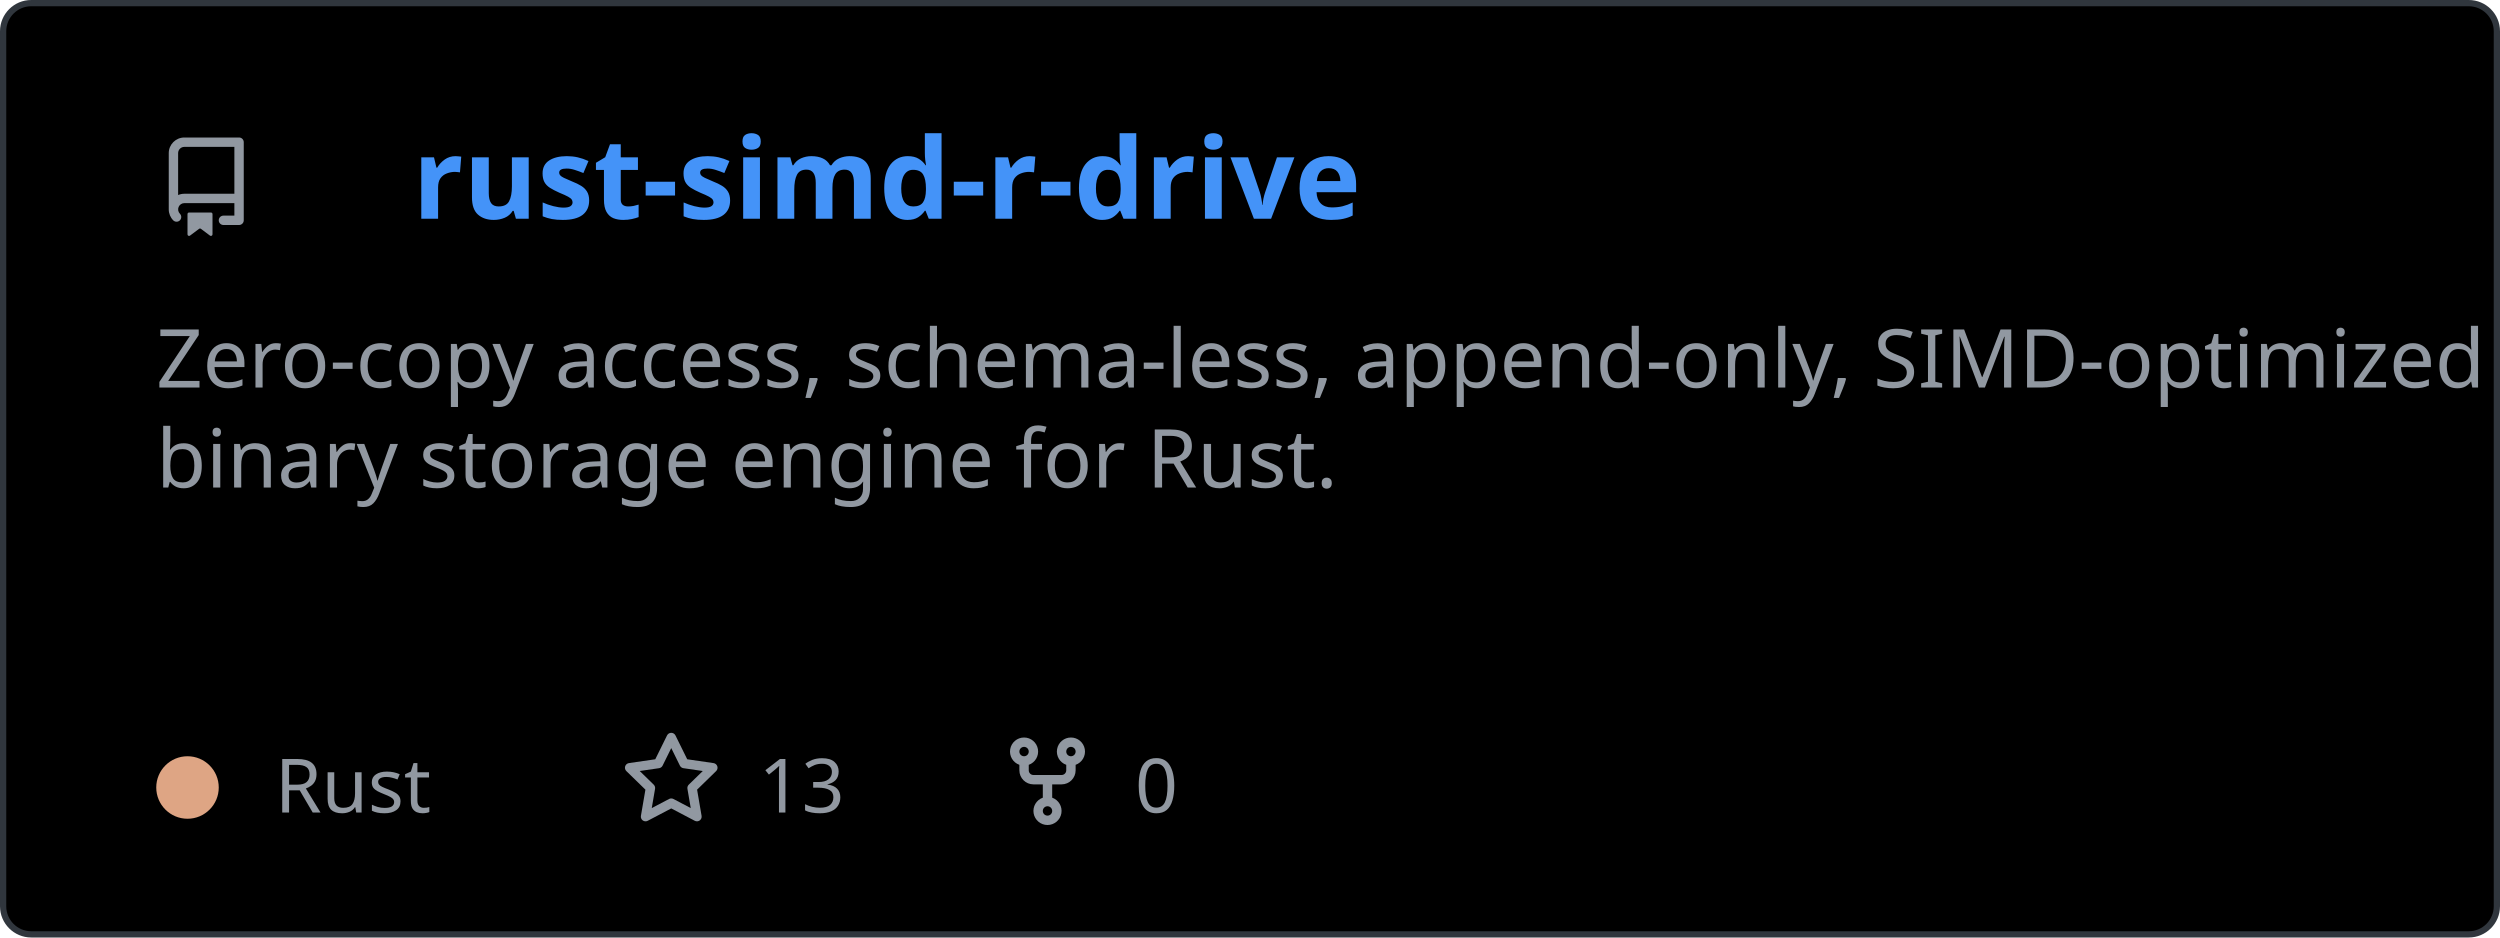
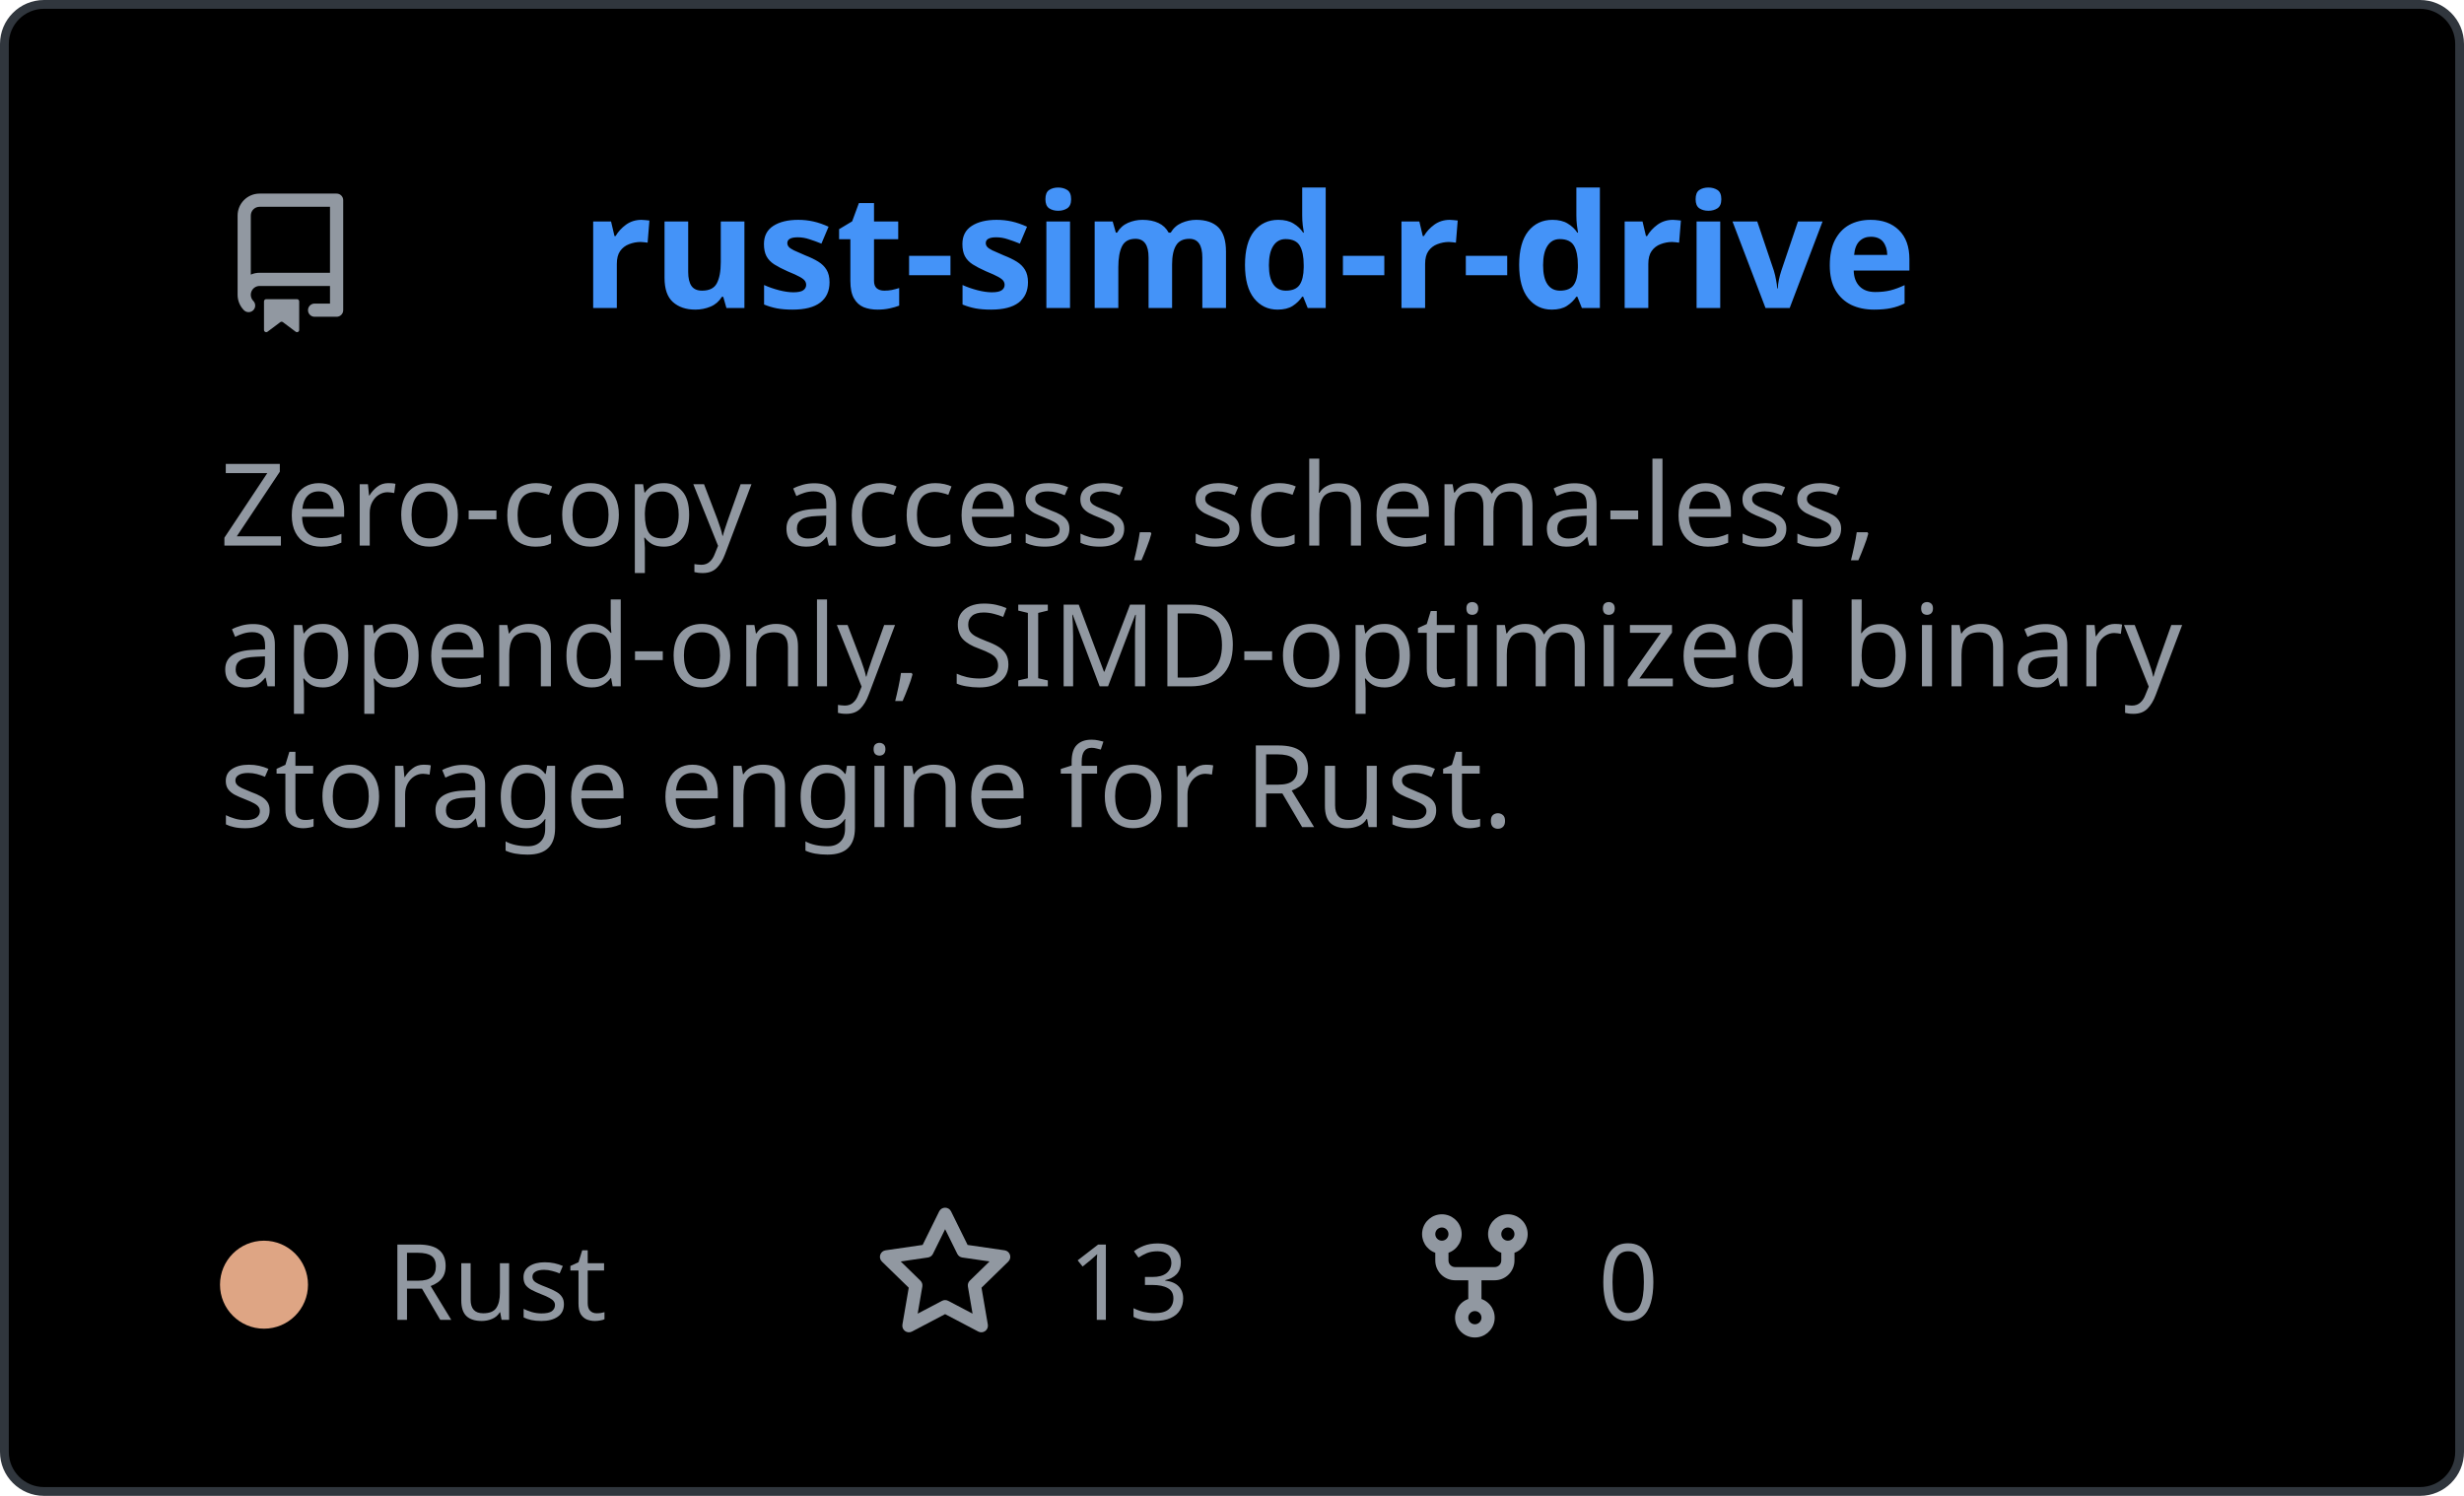
- <svg xmlns="http://www.w3.org/2000/svg" width="400.0" height="150.0" viewBox="0 0 400.0 150.0" role="img" font-family="Helvetica, Arial, sans-serif">
+ <svg xmlns="http://www.w3.org/2000/svg" width="280.0" height="170.0" viewBox="0 0 280.0 170.0" role="img" font-family="Helvetica, Arial, sans-serif">
  <style>.pname { font: 600 18px 'Segoe UI', Ubuntu, Sans-Serif; fill: #4493f8; } .pdesc { font: 400 13px 'Segoe UI', Ubuntu, Sans-Serif; fill: #9198a1; } .pfoot { font: 400 12px 'Segoe UI', Ubuntu, Sans-Serif; fill: #9198a1; }</style>
  <a href="https://github.com/jzombie/rust-simd-r-drive">
-     <rect x="0.5" y="0.5" width="399.0" height="149.0" rx="4.5" fill="#000000" stroke="#30363d" />
+     <rect x="0.5" y="0.5" width="279.0" height="169.0" rx="4.5" fill="#000000" stroke="#30363d" />
    <g transform="translate(25,35)">
      <svg x="0" y="-13" width="16" height="16" viewBox="0 0 16 16" version="1.1" fill="#9198a1">
        <path fill-rule="evenodd" d="M2 2.5A2.5 2.5 0 014.5 0h8.75a.75.75 0 01.75.75v12.5a.75.75 0 01-.75.75h-2.5a.75.75 0 110-1.5h1.75v-2h-8a1 1 0 00-.714 1.7.75.75 0 01-1.072 1.05A2.495 2.495 0 012 11.5v-9zm10.5-1V9h-8c-.356 0-.694.074-1 .208V2.5a1 1 0 011-1h8zM5 12.25v3.25a.25.25 0 00.4.2l1.45-1.087a.25.25 0 01.3 0L8.6 15.7a.25.25 0 00.4-.2v-3.25a.25.25 0 00-.25-.25h-3.5a.25.25 0 00-.25.25z" />
      </svg>
      <text x="41" y="0" class="pname">rust-simd-r-drive</text>
    </g>
-     <text x="25" y="62" class="pdesc">Zero-copy access, schema-less, append-only, SIMD-optimized</text>
-     <text x="25" y="78" class="pdesc">binary storage engine for Rust.</text>
-     <g transform="translate(30,130.0)" class="pfoot">
+     <text x="25" y="62" class="pdesc">Zero-copy access, schema-less,</text>
+     <text x="25" y="78" class="pdesc">append-only, SIMD-optimized binary</text>
+     <text x="25" y="94" class="pdesc">storage engine for Rust.</text>
+     <g transform="translate(30,150.0)" class="pfoot">
      <circle cx="0" cy="-4" r="5" fill="#dea584" />
      <text x="14" y="0">Rust</text>
      <g transform="translate(69.4,0)">
        <svg x="0" y="-13" width="16" height="16" viewBox="0 0 16 16" version="1.1" fill="#9198a1">
          <path fill-rule="evenodd" d="M8 .25a.75.75 0 01.673.418l1.882 3.815 4.21.612a.75.75 0 01.416 1.279l-3.046 2.97.719 4.192a.75.75 0 01-1.088.791L8 12.347l-3.766 1.98a.75.75 0 01-1.088-.79l.72-4.194L.818 6.374a.75.75 0 01.416-1.28l4.21-.611L7.327.668A.75.75 0 018 .25zm0 2.445L6.615 5.5a.75.75 0 01-.564.41l-3.097.45 2.24 2.184a.75.75 0 01.216.664l-.528 3.084 2.769-1.456a.75.75 0 01.698 0l2.77 1.456-.53-3.084a.75.75 0 01.216-.664l2.24-2.183-3.096-.45a.75.75 0 01-.564-.41L8 2.694v.001z" />
        </svg>
        <text x="22" y="0">13</text>
      </g>
      <g transform="translate(129.6,0)">
        <svg x="0" y="-13" width="16" height="16" viewBox="0 0 16 16" version="1.1" fill="#9198a1">
          <path fill-rule="evenodd" d="M5 3.25a.75.75 0 11-1.5 0 .75.75 0 011.5 0zm0 2.122a2.25 2.25 0 10-1.5 0v.878A2.25 2.25 0 005.75 8.5h1.5v2.128a2.251 2.251 0 101.5 0V8.5h1.5a2.25 2.25 0 002.25-2.25v-.878a2.25 2.25 0 10-1.5 0v.878a.75.75 0 01-.75.75h-4.5A.75.75 0 015 6.25v-.878zm3.75 7.378a.75.75 0 11-1.5 0 .75.75 0 011.5 0zm3-8.75a.75.75 0 100-1.5.75.75 0 000 1.5z" />
        </svg>
        <text x="22" y="0">0</text>
      </g>
    </g>
  </a>
</svg>
